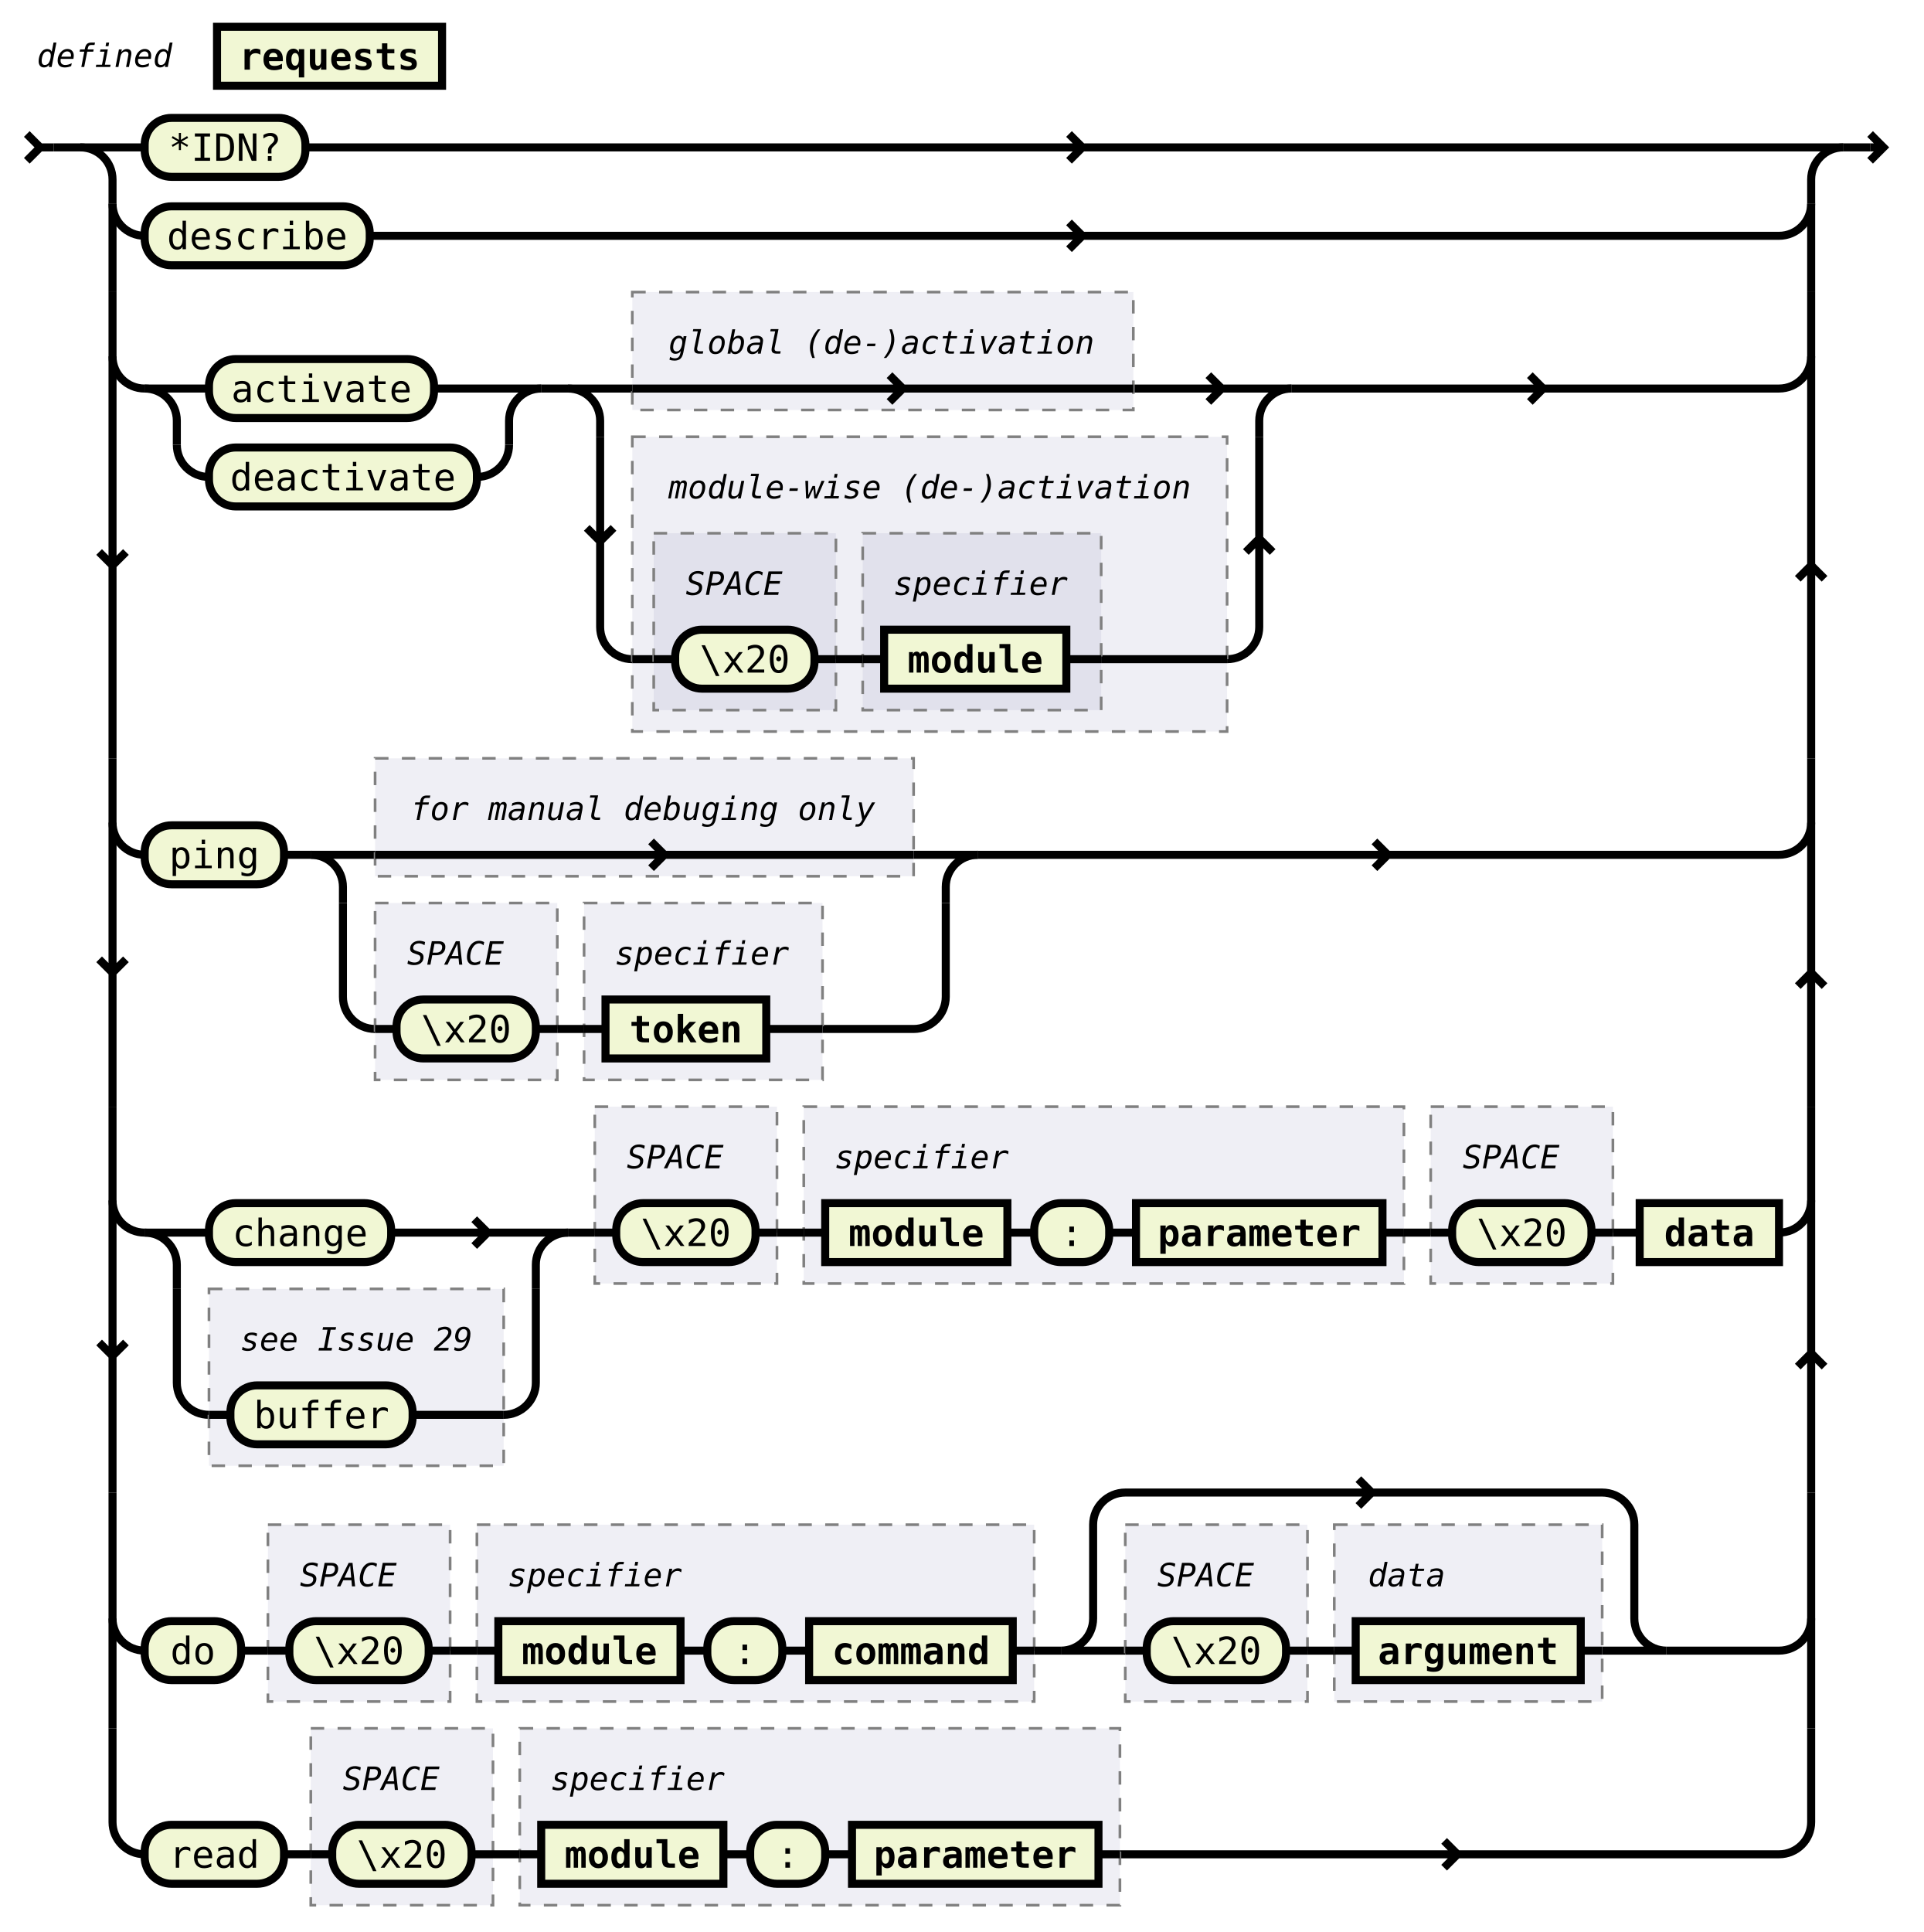
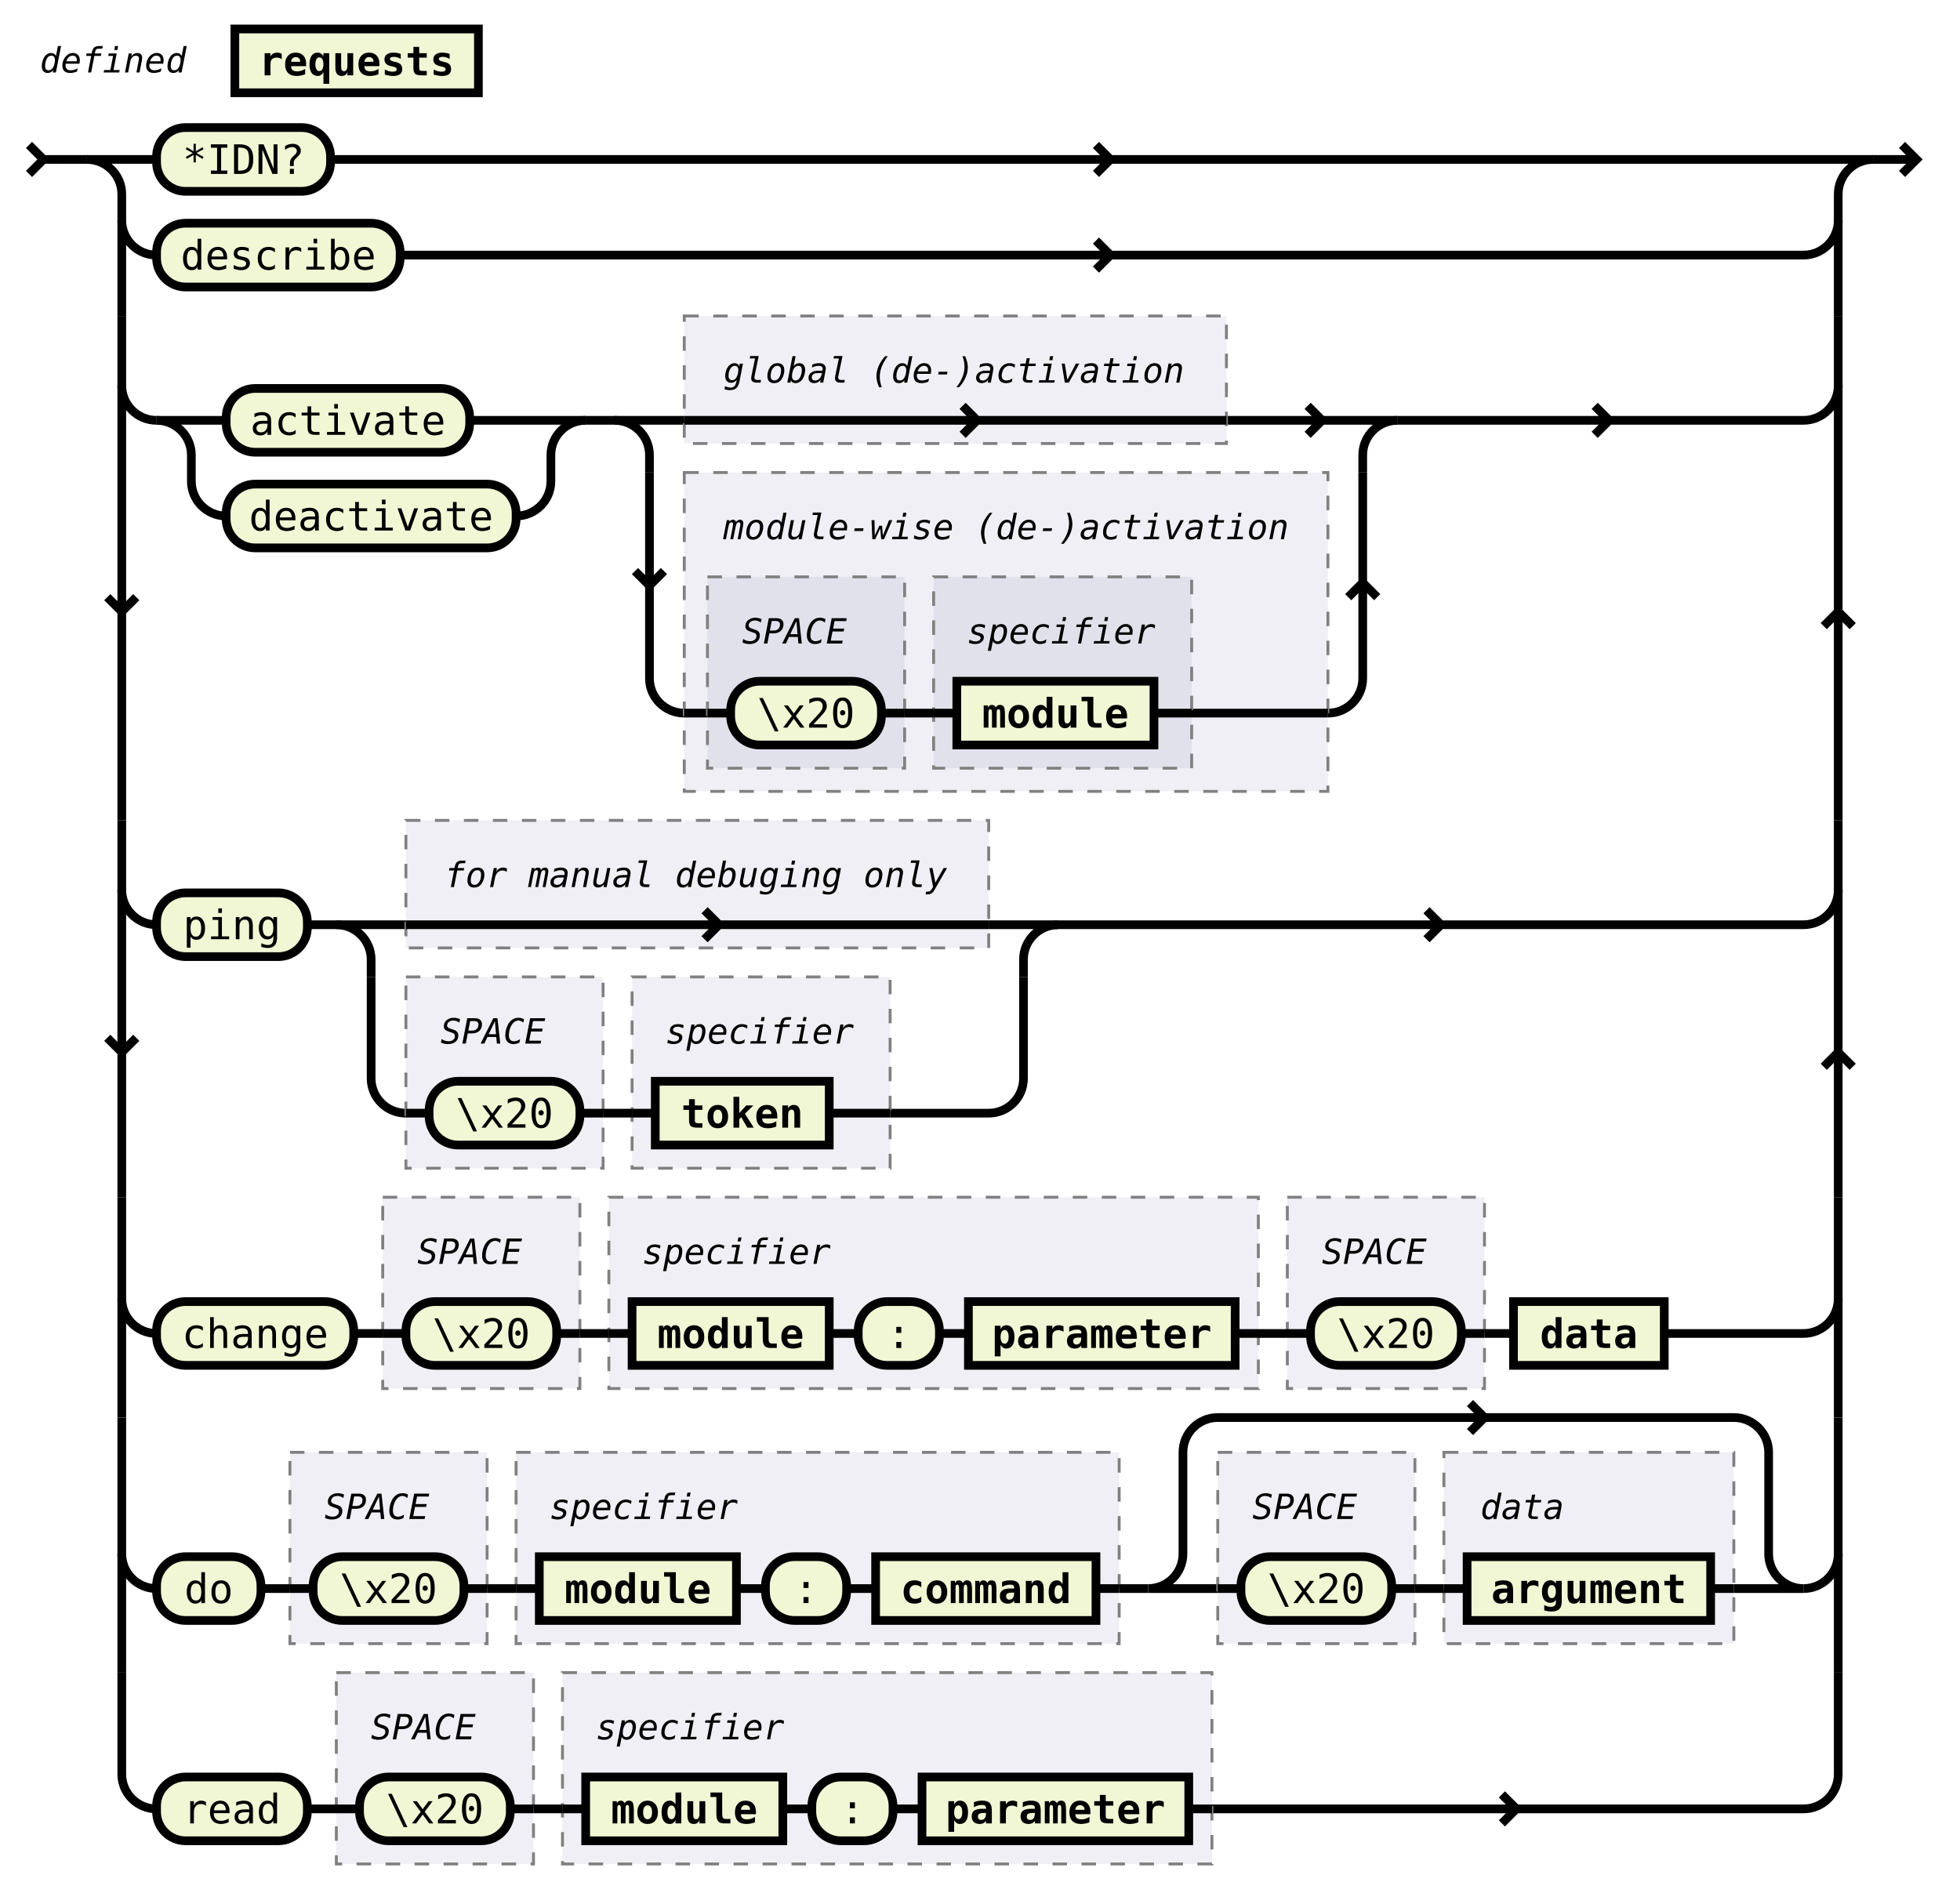
- <svg xmlns="http://www.w3.org/2000/svg" class="railroad" viewBox="0 0 718 721" width="574pt">
+ <svg xmlns="http://www.w3.org/2000/svg" class="railroad" viewBox="0 0 676 653" width="540pt">
  <style type="text/css">

    svg.railroad {
        background-color: hsl(30, 20%, 95%);
        background-size: 15px 15px;
        background-image: linear-gradient(to right, rgba(30, 30, 30, .05) 1px, transparent 1px),
                          linear-gradient(to bottom, rgba(30, 30, 30, .05) 1px, transparent 1px);
    }

    svg.railroad path {
        stroke-width: 3px;
        stroke: black;
        fill: transparent;
    }

    svg.railroad .debug {
        stroke-width: 1px;
        stroke: red;
    }

    svg.railroad text {
        font: 14px monospace;
        text-anchor: middle;
    }

    svg.railroad .nonterminal text {
        font-weight: bold;
    }

    svg.railroad text.comment {
        font: italic 12px monospace;
    }

    svg.railroad rect {
        stroke-width: 3px;
        stroke: black;
        fill:hsl(-290, 70%, 90%);
    }

    svg.railroad g.labeledbox &gt; rect {
        stroke-width: 1px;
        stroke: grey;
        stroke-dasharray: 5px;
        fill:rgba(90, 90, 150, .1);
    }</style>
  <g class="verticalgrid">
    <g class="horizontalgrid">
      <g>
        <text class="comment" x="39" y="25">
defined</text>
      </g>
      <g class="nonterminal">
        <rect height="22" width="84" x="81" y="10" />
        <text x="123" y="26">
requests</text>
      </g>
    </g>
    <g class="sequence">
      <path d=" M 10 50 l 5 5 l -5 5 m 5 -5 h 5" />
      <g class="sequence">
        <g class="choice">
-           <path d=" M 30 55 h 24 m 60 0 h 574 m -284 0 l -5 -5 m 0 10 l 5 -5 m 284 0" />
+           <path d=" M 30 55 h 24 m 60 0 h 532 m -263 0 l -5 -5 m 0 10 l 5 -5 m 263 0" />
          <g class="terminal">
            <rect height="22" rx="10" ry="10" width="60" x="54" y="44" />
            <text x="84" y="60">
*IDN?</text>
          </g>
-           <path d=" M 30 55 a 12 12 0 0 1 12 12 v 9 m 634 0 v -9 a 12 12 0 0 1 12 -12" />
-           <path d=" M 42 76 v 33 m 634 0 v -33" />
-           <path d=" M 42 133 v 150 m 0 -72 l -5 -5 m 10 0 l -5 5 m 0 72 m 634 0 v -150 m 0 78 l -5 5 m 10 0 l -5 -5 m 0 -78" />
-           <path d=" M 42 307 v 106 m 0 -50 l -5 -5 m 10 0 l -5 5 m 0 50 m 634 0 v -106 m 0 56 l -5 5 m 10 0 l -5 -5 m 0 -56" />
-           <path d=" M 42 448 v 109 m 0 -51 l -5 -5 m 10 0 l -5 5 m 0 51 m 634 0 v -109 m 0 57 l -5 5 m 10 0 l -5 -5 m 0 -57" />
-           <path d=" M 42 604 v 41 m 634 0 v -41" />
-           <path d=" M 42 76 v 0 a 12 12 0 0 0 12 12 m 84 0 h 526 m -260 0 l -5 -5 m 0 10 l 5 -5 m 260 0 a 12 12 0 0 0 12 -12 v 0" />
+           <path d=" M 30 55 a 12 12 0 0 1 12 12 v 9 m 592 0 v -9 a 12 12 0 0 1 12 -12" />
+           <path d=" M 42 76 v 33 m 592 0 v -33" />
+           <path d=" M 42 133 v 150 m 0 -72 l -5 -5 m 10 0 l -5 5 m 0 72 m 592 0 v -150 m 0 78 l -5 5 m 10 0 l -5 -5 m 0 -78" />
+           <path d=" M 42 307 v 106 m 0 -50 l -5 -5 m 10 0 l -5 5 m 0 50 m 592 0 v -106 m 0 56 l -5 5 m 10 0 l -5 -5 m 0 -56" />
+           <path d=" M 42 448 v 41 m 592 0 v -41" />
+           <path d=" M 42 536 v 41 m 592 0 v -41" />
+           <path d=" M 42 76 v 0 a 12 12 0 0 0 12 12 m 84 0 h 484 m -239 0 l -5 -5 m 0 10 l 5 -5 m 239 0 a 12 12 0 0 0 12 -12 v 0" />
          <g class="terminal">
            <rect height="22" rx="10" ry="10" width="84" x="54" y="77" />
            <text x="96" y="93">
describe</text>
          </g>
-           <path d=" M 42 109 v 24 a 12 12 0 0 0 12 12 m 428 0 h 182 m -88 0 l -5 -5 m 0 10 l 5 -5 m 88 0 a 12 12 0 0 0 12 -12 v -24" />
+           <path d=" M 42 109 v 24 a 12 12 0 0 0 12 12 m 428 0 h 140 m -67 0 l -5 -5 m 0 10 l 5 -5 m 67 0 a 12 12 0 0 0 12 -12 v -24" />
          <g class="sequence">
            <g class="choice">
              <path d=" M 54 145 h 24 m 84 0 h 40" />
              <g class="terminal">
                <rect height="22" rx="10" ry="10" width="84" x="78" y="134" />
                <text x="120" y="150">
activate</text>
              </g>
              <path d=" M 54 145 a 12 12 0 0 1 12 12 v 9 m 124 0 v -9 a 12 12 0 0 1 12 -12" />
              <path d=" M 66 166 v 0 a 12 12 0 0 0 12 12 m 100 0 h 0 a 12 12 0 0 0 12 -12 v 0" />
              <g class="terminal">
                <rect height="22" rx="10" ry="10" width="100" x="78" y="167" />
                <text x="128" y="183">
deactivate</text>
              </g>
            </g>
            <g class="choice">
              <path d=" M 212 145 h 24 m 187 0 h 59 m -26 0 l -5 -5 m 0 10 l 5 -5 m 26 0" />
              <g class="labeledbox">
                <rect height="44" width="187" x="236" y="109" />
                <path d=" M 236 145 h 8 m 0 0 h 179 m -86 0 l -5 -5 m 0 10 l 5 -5 m 86 0" />
                <g>
                  <text class="comment" x="329" y="132">
global (de-)activation</text>
                </g>
                <g />
              </g>
              <path d=" M 212 145 a 12 12 0 0 1 12 12 v 6 m 246 0 v -6 a 12 12 0 0 1 12 -12" />
              <path d=" M 224 163 v 71 m 0 -32 l -5 -5 m 10 0 l -5 5 m 0 32 a 12 12 0 0 0 12 12 m 222 0 h 0 a 12 12 0 0 0 12 -12 v -71 m 0 38 l -5 5 m 10 0 l -5 -5 m 0 -38" />
              <g class="labeledbox">
                <rect height="110" width="222" x="236" y="163" />
                <path d=" M 236 246 h 8 m 167 0 h 47" />
                <g>
                  <text class="comment" x="347" y="186">
module-wise (de-)activation</text>
                </g>
                <g class="sequence">
                  <g class="labeledbox">
                    <rect height="66" width="68" x="244" y="199" />
                    <path d=" M 244 246 h 8 m 52 0 h 8" />
                    <g>
                      <text class="comment" x="274" y="222">
SPACE</text>
                    </g>
                    <g class="terminal">
                      <rect height="22" rx="10" ry="10" width="52" x="252" y="235" />
                      <text x="278" y="251">
\x20</text>
                    </g>
                  </g>
                  <g class="labeledbox">
                    <rect height="66" width="89" x="322" y="199" />
                    <path d=" M 322 246 h 8 m 68 0 h 13" />
                    <g>
                      <text class="comment" x="366" y="222">
specifier</text>
                    </g>
                    <g class="nonterminal">
                      <rect height="22" width="68" x="330" y="235" />
                      <text x="364" y="251">
module</text>
                    </g>
                  </g>
                  <path d=" M 312 246 h 10" />
                </g>
              </g>
            </g>
            <path d=" M 202 145 h 10" />
          </g>
-           <path d=" M 42 283 v 24 a 12 12 0 0 0 12 12 m 311 0 h 299 m -146 0 l -5 -5 m 0 10 l 5 -5 m 146 0 a 12 12 0 0 0 12 -12 v -24" />
+           <path d=" M 42 283 v 24 a 12 12 0 0 0 12 12 m 311 0 h 257 m -125 0 l -5 -5 m 0 10 l 5 -5 m 125 0 a 12 12 0 0 0 12 -12 v -24" />
          <g class="sequence">
            <g class="terminal">
              <rect height="22" rx="10" ry="10" width="52" x="54" y="308" />
              <text x="80" y="324">
ping</text>
            </g>
            <g class="choice">
              <path d=" M 116 319 h 24 m 201 0 h 24" />
              <g class="labeledbox">
                <rect height="44" width="201" x="140" y="283" />
                <path d=" M 140 319 h 8 m 0 0 h 193 m -93 0 l -5 -5 m 0 10 l 5 -5 m 93 0" />
                <g>
                  <text class="comment" x="240" y="306">
for manual debuging only</text>
                </g>
                <g />
              </g>
              <path d=" M 116 319 a 12 12 0 0 1 12 12 v 6 m 225 0 v -6 a 12 12 0 0 1 12 -12" />
              <path d=" M 128 337 v 35 a 12 12 0 0 0 12 12 m 167 0 h 34 a 12 12 0 0 0 12 -12 v -35" />
              <g class="sequence">
                <g class="labeledbox">
                  <rect height="66" width="68" x="140" y="337" />
                  <path d=" M 140 384 h 8 m 52 0 h 8" />
                  <g>
                    <text class="comment" x="170" y="360">
SPACE</text>
                  </g>
                  <g class="terminal">
                    <rect height="22" rx="10" ry="10" width="52" x="148" y="373" />
                    <text x="174" y="389">
\x20</text>
                  </g>
                </g>
                <g class="labeledbox">
                  <rect height="66" width="89" x="218" y="337" />
                  <path d=" M 218 384 h 8 m 60 0 h 21" />
                  <g>
                    <text class="comment" x="262" y="360">
specifier</text>
                  </g>
                  <g class="nonterminal">
                    <rect height="22" width="60" x="226" y="373" />
                    <text x="256" y="389">
token</text>
                  </g>
                </g>
                <path d=" M 208 384 h 10" />
              </g>
            </g>
            <path d=" M 106 319 h 10" />
          </g>
-           <path d=" M 42 413 v 35 a 12 12 0 0 0 12 12 m 610 0 h 0 a 12 12 0 0 0 12 -12 v -35" />
-           <g class="sequence">
-             <g class="choice">
-               <path d=" M 54 460 h 24 m 68 0 h 66 m -30 0 l -5 -5 m 0 10 l 5 -5 m 30 0" />
-               <g class="terminal">
-                 <rect height="22" rx="10" ry="10" width="68" x="78" y="449" />
-                 <text x="112" y="465">
- change</text>
-               </g>
-               <path d=" M 54 460 a 12 12 0 0 1 12 12 v 9 m 134 0 v -9 a 12 12 0 0 1 12 -12" />
-               <path d=" M 66 481 v 35 a 12 12 0 0 0 12 12 m 110 0 h 0 a 12 12 0 0 0 12 -12 v -35" />
-               <g class="labeledbox">
-                 <rect height="66" width="110" x="78" y="481" />
-                 <path d=" M 78 528 h 8 m 68 0 h 34" />
-                 <g>
-                   <text class="comment" x="133" y="504">
- see Issue 29</text>
-                 </g>
-                 <g class="terminal">
-                   <rect height="22" rx="10" ry="10" width="68" x="86" y="517" />
-                   <text x="120" y="533">
- buffer</text>
-                 </g>
-               </g>
-             </g>
-             <g class="labeledbox">
-               <rect height="66" width="68" x="222" y="413" />
-               <path d=" M 222 460 h 8 m 52 0 h 8" />
-               <g>
-                 <text class="comment" x="252" y="436">
- SPACE</text>
-               </g>
-               <g class="terminal">
-                 <rect height="22" rx="10" ry="10" width="52" x="230" y="449" />
-                 <text x="256" y="465">
- \x20</text>
-               </g>
-             </g>
-             <g class="labeledbox">
-               <rect height="66" width="224" x="300" y="413" />
-               <path d=" M 300 460 h 8 m 208 0 h 8" />
-               <g>
-                 <text class="comment" x="344" y="436">
- specifier</text>
-               </g>
-               <g class="sequence">
-                 <g class="nonterminal">
-                   <rect height="22" width="68" x="308" y="449" />
-                   <text x="342" y="465">
- module</text>
-                 </g>
-                 <g class="terminal">
-                   <rect height="22" rx="10" ry="10" width="28" x="386" y="449" />
-                   <text x="400" y="465">
- :</text>
-                 </g>
-                 <g class="nonterminal">
-                   <rect height="22" width="92" x="424" y="449" />
-                   <text x="470" y="465">
- parameter</text>
-                 </g>
-                 <path d=" M 376 460 h 10" />
-                 <path d=" M 414 460 h 10" />
-               </g>
-             </g>
-             <g class="labeledbox">
-               <rect height="66" width="68" x="534" y="413" />
-               <path d=" M 534 460 h 8 m 52 0 h 8" />
-               <g>
-                 <text class="comment" x="564" y="436">
- SPACE</text>
-               </g>
-               <g class="terminal">
-                 <rect height="22" rx="10" ry="10" width="52" x="542" y="449" />
-                 <text x="568" y="465">
- \x20</text>
-               </g>
-             </g>
-             <g class="nonterminal">
-               <rect height="22" width="52" x="612" y="449" />
-               <text x="638" y="465">
- data</text>
-             </g>
-             <path d=" M 212 460 h 10" />
-             <path d=" M 290 460 h 10" />
-             <path d=" M 524 460 h 10" />
-             <path d=" M 602 460 h 10" />
-           </g>
-           <path d=" M 42 557 v 47 a 12 12 0 0 0 12 12 m 568 0 h 42 a 12 12 0 0 0 12 -12 v -47" />
+           <path d=" M 42 413 v 35 a 12 12 0 0 0 12 12 m 520 0 h 48 a 12 12 0 0 0 12 -12 v -35" />
          <g class="sequence">
            <g class="terminal">
-               <rect height="22" rx="10" ry="10" width="36" x="54" y="605" />
-               <text x="72" y="621">
+               <rect height="22" rx="10" ry="10" width="68" x="54" y="449" />
+               <text x="88" y="465">
+ change</text>
+             </g>
+             <g class="labeledbox">
+               <rect height="66" width="68" x="132" y="413" />
+               <path d=" M 132 460 h 8 m 52 0 h 8" />
+               <g>
+                 <text class="comment" x="162" y="436">
+ SPACE</text>
+               </g>
+               <g class="terminal">
+                 <rect height="22" rx="10" ry="10" width="52" x="140" y="449" />
+                 <text x="166" y="465">
+ \x20</text>
+               </g>
+             </g>
+             <g class="labeledbox">
+               <rect height="66" width="224" x="210" y="413" />
+               <path d=" M 210 460 h 8 m 208 0 h 8" />
+               <g>
+                 <text class="comment" x="254" y="436">
+ specifier</text>
+               </g>
+               <g class="sequence">
+                 <g class="nonterminal">
+                   <rect height="22" width="68" x="218" y="449" />
+                   <text x="252" y="465">
+ module</text>
+                 </g>
+                 <g class="terminal">
+                   <rect height="22" rx="10" ry="10" width="28" x="296" y="449" />
+                   <text x="310" y="465">
+ :</text>
+                 </g>
+                 <g class="nonterminal">
+                   <rect height="22" width="92" x="334" y="449" />
+                   <text x="380" y="465">
+ parameter</text>
+                 </g>
+                 <path d=" M 286 460 h 10" />
+                 <path d=" M 324 460 h 10" />
+               </g>
+             </g>
+             <g class="labeledbox">
+               <rect height="66" width="68" x="444" y="413" />
+               <path d=" M 444 460 h 8 m 52 0 h 8" />
+               <g>
+                 <text class="comment" x="474" y="436">
+ SPACE</text>
+               </g>
+               <g class="terminal">
+                 <rect height="22" rx="10" ry="10" width="52" x="452" y="449" />
+                 <text x="478" y="465">
+ \x20</text>
+               </g>
+             </g>
+             <g class="nonterminal">
+               <rect height="22" width="52" x="522" y="449" />
+               <text x="548" y="465">
+ data</text>
+             </g>
+             <path d=" M 122 460 h 10" />
+             <path d=" M 200 460 h 10" />
+             <path d=" M 434 460 h 10" />
+             <path d=" M 512 460 h 10" />
+           </g>
+           <path d=" M 42 489 v 47 a 12 12 0 0 0 12 12 m 568 0 h 0 a 12 12 0 0 0 12 -12 v -47" />
+           <g class="sequence">
+             <g class="terminal">
+               <rect height="22" rx="10" ry="10" width="36" x="54" y="537" />
+               <text x="72" y="553">
do</text>
            </g>
            <g class="labeledbox">
-               <rect height="66" width="68" x="100" y="569" />
-               <path d=" M 100 616 h 8 m 52 0 h 8" />
-               <g>
-                 <text class="comment" x="130" y="592">
- SPACE</text>
-               </g>
-               <g class="terminal">
-                 <rect height="22" rx="10" ry="10" width="52" x="108" y="605" />
-                 <text x="134" y="621">
- \x20</text>
-               </g>
-             </g>
-             <g class="labeledbox">
-               <rect height="66" width="208" x="178" y="569" />
-               <path d=" M 178 616 h 8 m 192 0 h 8" />
-               <g>
-                 <text class="comment" x="222" y="592">
+               <rect height="66" width="68" x="100" y="501" />
+               <path d=" M 100 548 h 8 m 52 0 h 8" />
+               <g>
+                 <text class="comment" x="130" y="524">
+ SPACE</text>
+               </g>
+               <g class="terminal">
+                 <rect height="22" rx="10" ry="10" width="52" x="108" y="537" />
+                 <text x="134" y="553">
+ \x20</text>
+               </g>
+             </g>
+             <g class="labeledbox">
+               <rect height="66" width="208" x="178" y="501" />
+               <path d=" M 178 548 h 8 m 192 0 h 8" />
+               <g>
+                 <text class="comment" x="222" y="524">
specifier</text>
              </g>
              <g class="sequence">
                <g class="nonterminal">
-                   <rect height="22" width="68" x="186" y="605" />
-                   <text x="220" y="621">
+                   <rect height="22" width="68" x="186" y="537" />
+                   <text x="220" y="553">
module</text>
                </g>
                <g class="terminal">
-                   <rect height="22" rx="10" ry="10" width="28" x="264" y="605" />
-                   <text x="278" y="621">
+                   <rect height="22" rx="10" ry="10" width="28" x="264" y="537" />
+                   <text x="278" y="553">
:</text>
                </g>
                <g class="nonterminal">
-                   <rect height="22" width="76" x="302" y="605" />
-                   <text x="340" y="621">
+                   <rect height="22" width="76" x="302" y="537" />
+                   <text x="340" y="553">
command</text>
                </g>
-                 <path d=" M 254 616 h 10" />
-                 <path d=" M 292 616 h 10" />
+                 <path d=" M 254 548 h 10" />
+                 <path d=" M 292 548 h 10" />
              </g>
            </g>
            <g class="optional">
-               <path d=" M 396 616 h 24 m -24 0 a 12 12 0 0 0 12 -12 v -35 a 12 12 0 0 1 12 -12 h 178 m -86 0 l -5 -5 m 0 10 l 5 -5 m 86 0 a 12 12 0 0 1 12 12 v 35 a 12 12 0 0 0 12 12 h -24" />
+               <path d=" M 396 548 h 24 m -24 0 a 12 12 0 0 0 12 -12 v -35 a 12 12 0 0 1 12 -12 h 178 m -86 0 l -5 -5 m 0 10 l 5 -5 m 86 0 a 12 12 0 0 1 12 12 v 35 a 12 12 0 0 0 12 12 h -24" />
              <g class="sequence">
                <g class="labeledbox">
-                   <rect height="66" width="68" x="420" y="569" />
-                   <path d=" M 420 616 h 8 m 52 0 h 8" />
+                   <rect height="66" width="68" x="420" y="501" />
+                   <path d=" M 420 548 h 8 m 52 0 h 8" />
                  <g>
-                     <text class="comment" x="450" y="592">
+                     <text class="comment" x="450" y="524">
SPACE</text>
                  </g>
                  <g class="terminal">
-                     <rect height="22" rx="10" ry="10" width="52" x="428" y="605" />
-                     <text x="454" y="621">
+                     <rect height="22" rx="10" ry="10" width="52" x="428" y="537" />
+                     <text x="454" y="553">
\x20</text>
                  </g>
                </g>
                <g class="labeledbox">
-                   <rect height="66" width="100" x="498" y="569" />
-                   <path d=" M 498 616 h 8 m 84 0 h 8" />
+                   <rect height="66" width="100" x="498" y="501" />
+                   <path d=" M 498 548 h 8 m 84 0 h 8" />
                  <g>
-                     <text class="comment" x="525" y="592">
+                     <text class="comment" x="525" y="524">
data</text>
                  </g>
                  <g class="nonterminal">
-                     <rect height="22" width="84" x="506" y="605" />
-                     <text x="548" y="621">
+                     <rect height="22" width="84" x="506" y="537" />
+                     <text x="548" y="553">
argument</text>
                  </g>
                </g>
-                 <path d=" M 488 616 h 10" />
-               </g>
-             </g>
-             <path d=" M 90 616 h 10" />
-             <path d=" M 168 616 h 10" />
-             <path d=" M 386 616 h 10" />
-           </g>
-           <path d=" M 42 645 v 35 a 12 12 0 0 0 12 12 m 364 0 h 246 m -120 0 l -5 -5 m 0 10 l 5 -5 m 120 0 a 12 12 0 0 0 12 -12 v -35" />
+                 <path d=" M 488 548 h 10" />
+               </g>
+             </g>
+             <path d=" M 90 548 h 10" />
+             <path d=" M 168 548 h 10" />
+             <path d=" M 386 548 h 10" />
+           </g>
+           <path d=" M 42 577 v 35 a 12 12 0 0 0 12 12 m 364 0 h 204 m -99 0 l -5 -5 m 0 10 l 5 -5 m 99 0 a 12 12 0 0 0 12 -12 v -35" />
          <g class="sequence">
            <g class="terminal">
-               <rect height="22" rx="10" ry="10" width="52" x="54" y="681" />
-               <text x="80" y="697">
+               <rect height="22" rx="10" ry="10" width="52" x="54" y="613" />
+               <text x="80" y="629">
read</text>
            </g>
            <g class="labeledbox">
-               <rect height="66" width="68" x="116" y="645" />
-               <path d=" M 116 692 h 8 m 52 0 h 8" />
-               <g>
-                 <text class="comment" x="146" y="668">
- SPACE</text>
-               </g>
-               <g class="terminal">
-                 <rect height="22" rx="10" ry="10" width="52" x="124" y="681" />
-                 <text x="150" y="697">
- \x20</text>
-               </g>
-             </g>
-             <g class="labeledbox">
-               <rect height="66" width="224" x="194" y="645" />
-               <path d=" M 194 692 h 8 m 208 0 h 8" />
-               <g>
-                 <text class="comment" x="238" y="668">
+               <rect height="66" width="68" x="116" y="577" />
+               <path d=" M 116 624 h 8 m 52 0 h 8" />
+               <g>
+                 <text class="comment" x="146" y="600">
+ SPACE</text>
+               </g>
+               <g class="terminal">
+                 <rect height="22" rx="10" ry="10" width="52" x="124" y="613" />
+                 <text x="150" y="629">
+ \x20</text>
+               </g>
+             </g>
+             <g class="labeledbox">
+               <rect height="66" width="224" x="194" y="577" />
+               <path d=" M 194 624 h 8 m 208 0 h 8" />
+               <g>
+                 <text class="comment" x="238" y="600">
specifier</text>
              </g>
              <g class="sequence">
                <g class="nonterminal">
-                   <rect height="22" width="68" x="202" y="681" />
-                   <text x="236" y="697">
+                   <rect height="22" width="68" x="202" y="613" />
+                   <text x="236" y="629">
module</text>
                </g>
                <g class="terminal">
-                   <rect height="22" rx="10" ry="10" width="28" x="280" y="681" />
-                   <text x="294" y="697">
+                   <rect height="22" rx="10" ry="10" width="28" x="280" y="613" />
+                   <text x="294" y="629">
:</text>
                </g>
                <g class="nonterminal">
-                   <rect height="22" width="92" x="318" y="681" />
-                   <text x="364" y="697">
+                   <rect height="22" width="92" x="318" y="613" />
+                   <text x="364" y="629">
parameter</text>
                </g>
-                 <path d=" M 270 692 h 10" />
-                 <path d=" M 308 692 h 10" />
-               </g>
-             </g>
-             <path d=" M 106 692 h 10" />
-             <path d=" M 184 692 h 10" />
+                 <path d=" M 270 624 h 10" />
+                 <path d=" M 308 624 h 10" />
+               </g>
+             </g>
+             <path d=" M 106 624 h 10" />
+             <path d=" M 184 624 h 10" />
          </g>
        </g>
      </g>
-       <path d=" M 698 55 h 5 m -5 5 l 5 -5 l -5 -5 m 5 5" />
+       <path d=" M 656 55 h 5 m -5 5 l 5 -5 l -5 -5 m 5 5" />
      <path d=" M 20 55 h 10" />
-       <path d=" M 688 55 h 10" />
+       <path d=" M 646 55 h 10" />
    </g>
  </g>
</svg>
